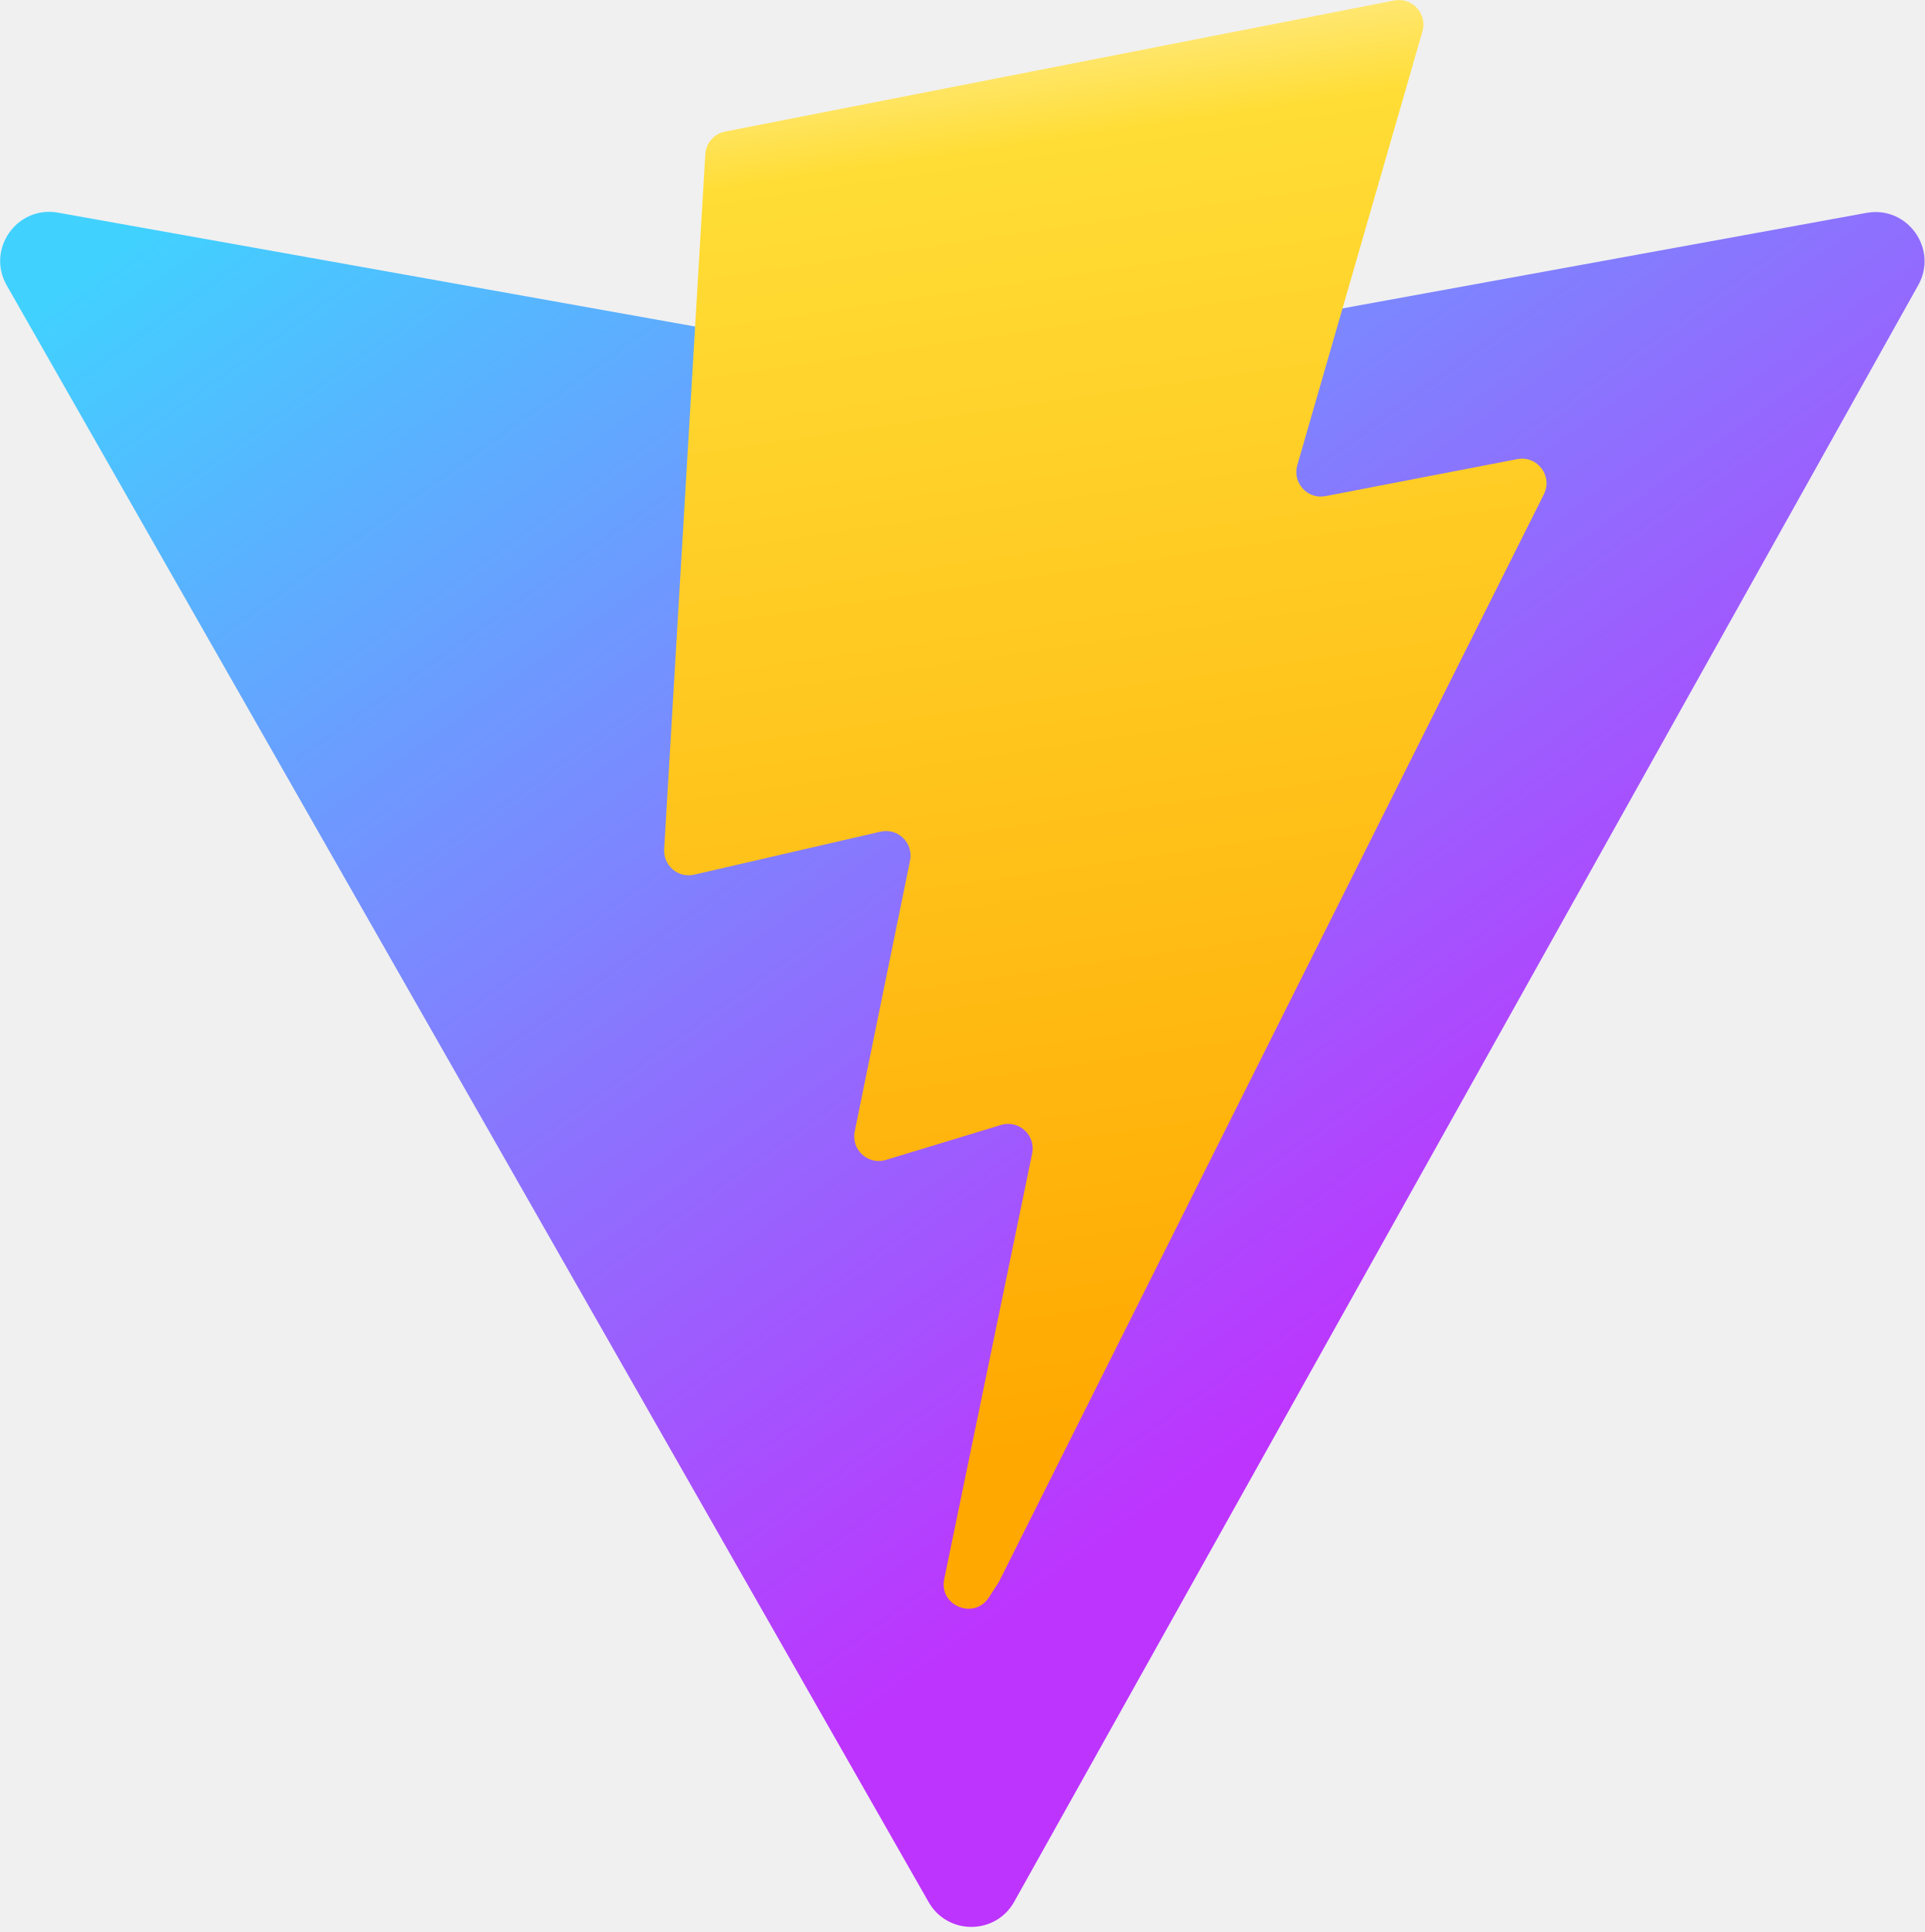
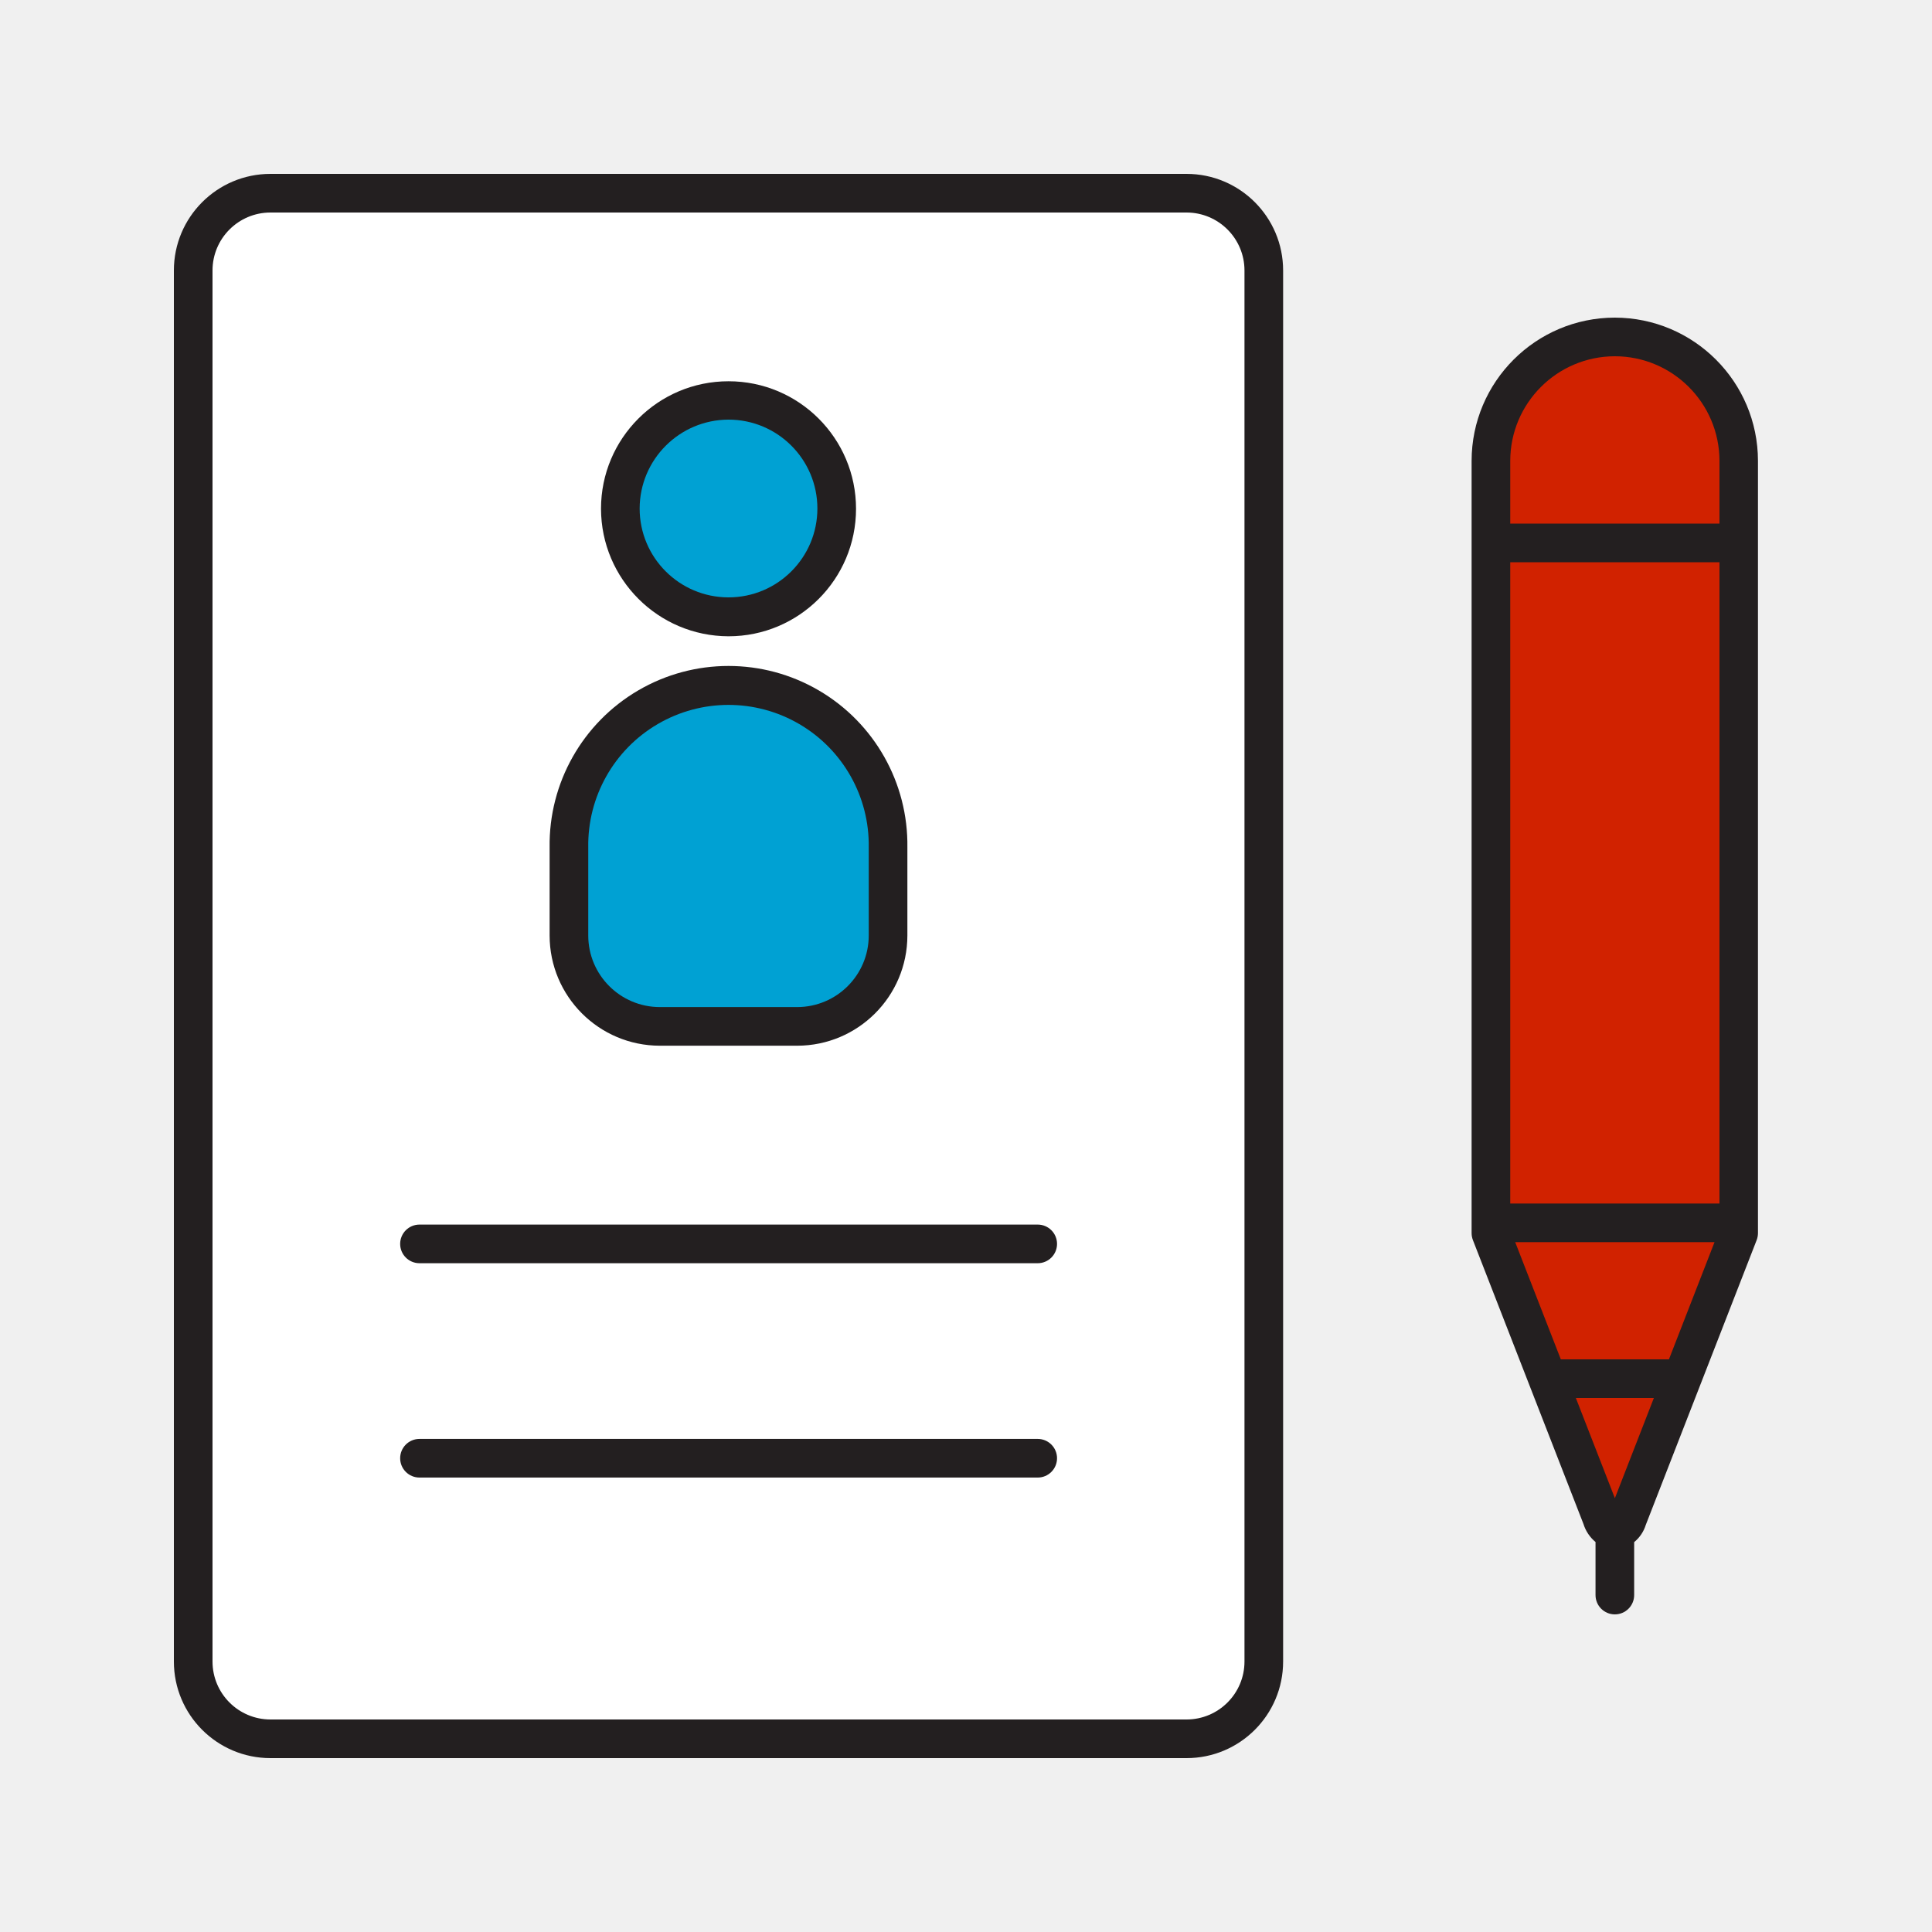
- <svg xmlns="http://www.w3.org/2000/svg" aria-hidden="true" role="img" class="iconify iconify--logos" width="31.88" height="32" preserveAspectRatio="xMidYMid meet" viewBox="0 0 256 257">
+ <svg xmlns="http://www.w3.org/2000/svg" width="800px" height="800px" viewBox="0 0 50 50" data-name="Layer 1" id="Layer_1">
  <defs>
-     <linearGradient id="IconifyId1813088fe1fbc01fb466" x1="-.828%" x2="57.636%" y1="7.652%" y2="78.411%">
-       <stop offset="0%" stop-color="#41D1FF" />
-       <stop offset="100%" stop-color="#BD34FE" />
-     </linearGradient>
-     <linearGradient id="IconifyId1813088fe1fbc01fb467" x1="43.376%" x2="50.316%" y1="2.242%" y2="89.03%">
-       <stop offset="0%" stop-color="#FFEA83" />
-       <stop offset="8.333%" stop-color="#FFDD35" />
-       <stop offset="100%" stop-color="#FFA800" />
-     </linearGradient>
+     <style>.cls-1{fill:#231f20;}.cls-2{fill:#ffffff;}.cls-3{fill:#00a1d3;}.cls-4{fill:#d12200;}</style>
  </defs>
-   <path fill="url(#IconifyId1813088fe1fbc01fb466)" d="M255.153 37.938L134.897 252.976c-2.483 4.44-8.862 4.466-11.382.048L.875 37.958c-2.746-4.814 1.371-10.646 6.827-9.67l120.385 21.517a6.537 6.537 0 0 0 2.322-.004l117.867-21.483c5.438-.991 9.574 4.796 6.877 9.62Z" />
-   <path fill="url(#IconifyId1813088fe1fbc01fb467)" d="M185.432.063L96.44 17.501a3.268 3.268 0 0 0-2.634 3.014l-5.474 92.456a3.268 3.268 0 0 0 3.997 3.378l24.777-5.718c2.318-.535 4.413 1.507 3.936 3.838l-7.361 36.047c-.495 2.426 1.782 4.5 4.151 3.78l15.304-4.649c2.372-.72 4.652 1.36 4.15 3.788l-11.698 56.621c-.732 3.542 3.979 5.473 5.943 2.437l1.313-2.028l72.516-144.72c1.215-2.423-.88-5.186-3.54-4.672l-25.505 4.922c-2.396.462-4.435-1.77-3.759-4.114l16.646-57.705c.677-2.35-1.37-4.583-3.769-4.113Z" />
+   <rect class="cls-1" height="41" rx="2.5" width="28.707" x="4.5" y="4.5" />
+   <rect class="cls-2" height="39" rx="1.5" width="26.707" x="5.5" y="5.5" />
+   <path class="cls-1" d="M18.854,16.467a3.3,3.3,0,1,0-3.3-3.3A3.308,3.308,0,0,0,18.854,16.467Z" />
+   <path class="cls-3" d="M18.854,10.86a2.3,2.3,0,1,1-2.3,2.3A2.306,2.306,0,0,1,18.854,10.86Z" />
+   <path class="cls-1" d="M17.076,27.063h3.555a2.855,2.855,0,0,0,2.852-2.852V21.933a4.63,4.63,0,1,0-9.259,0v2.278A2.855,2.855,0,0,0,17.076,27.063Z" />
+   <path class="cls-3" d="M15.224,21.933a3.63,3.63,0,1,1,7.259,0v2.278a1.854,1.854,0,0,1-1.852,1.852H17.076a1.854,1.854,0,0,1-1.852-1.852Z" />
+   <path class="cls-1" d="M26.851,37.239H10.856a.5.5,0,0,0,0,1h16a.5.5,0,1,0,0-1Z" />
+   <path class="cls-1" d="M26.851,31.692H10.856a.5.5,0,0,0,0,1h16a.5.5,0,0,0,0-1Z" />
+   <path class="cls-1" d="M41.792,8.22a3.711,3.711,0,0,0-3.707,3.707V31.912a.511.511,0,0,0,.034.182l2.86,7.344a.987.987,0,0,0,.313.469V41.28a.5.5,0,0,0,1,0V39.91a.929.929,0,0,0,.3-.444l2.87-7.372a.516.516,0,0,0,.034-.183V11.927A3.711,3.711,0,0,0,41.792,8.22Z" />
+   <polygon class="cls-4" points="43.192 35.18 40.394 35.18 39.213 32.146 44.372 32.146 43.192 35.18" />
+   <rect class="cls-4" height="16.596" width="5.415" x="39.085" y="14.551" />
+   <path class="cls-4" d="M41.792,9.22A2.711,2.711,0,0,1,44.5,11.927v1.624H39.085V11.927A2.711,2.711,0,0,1,41.792,9.22Z" />
+   <polygon class="cls-4" points="41.793 38.773 40.783 36.18 42.802 36.18 41.793 38.773" />
</svg>
